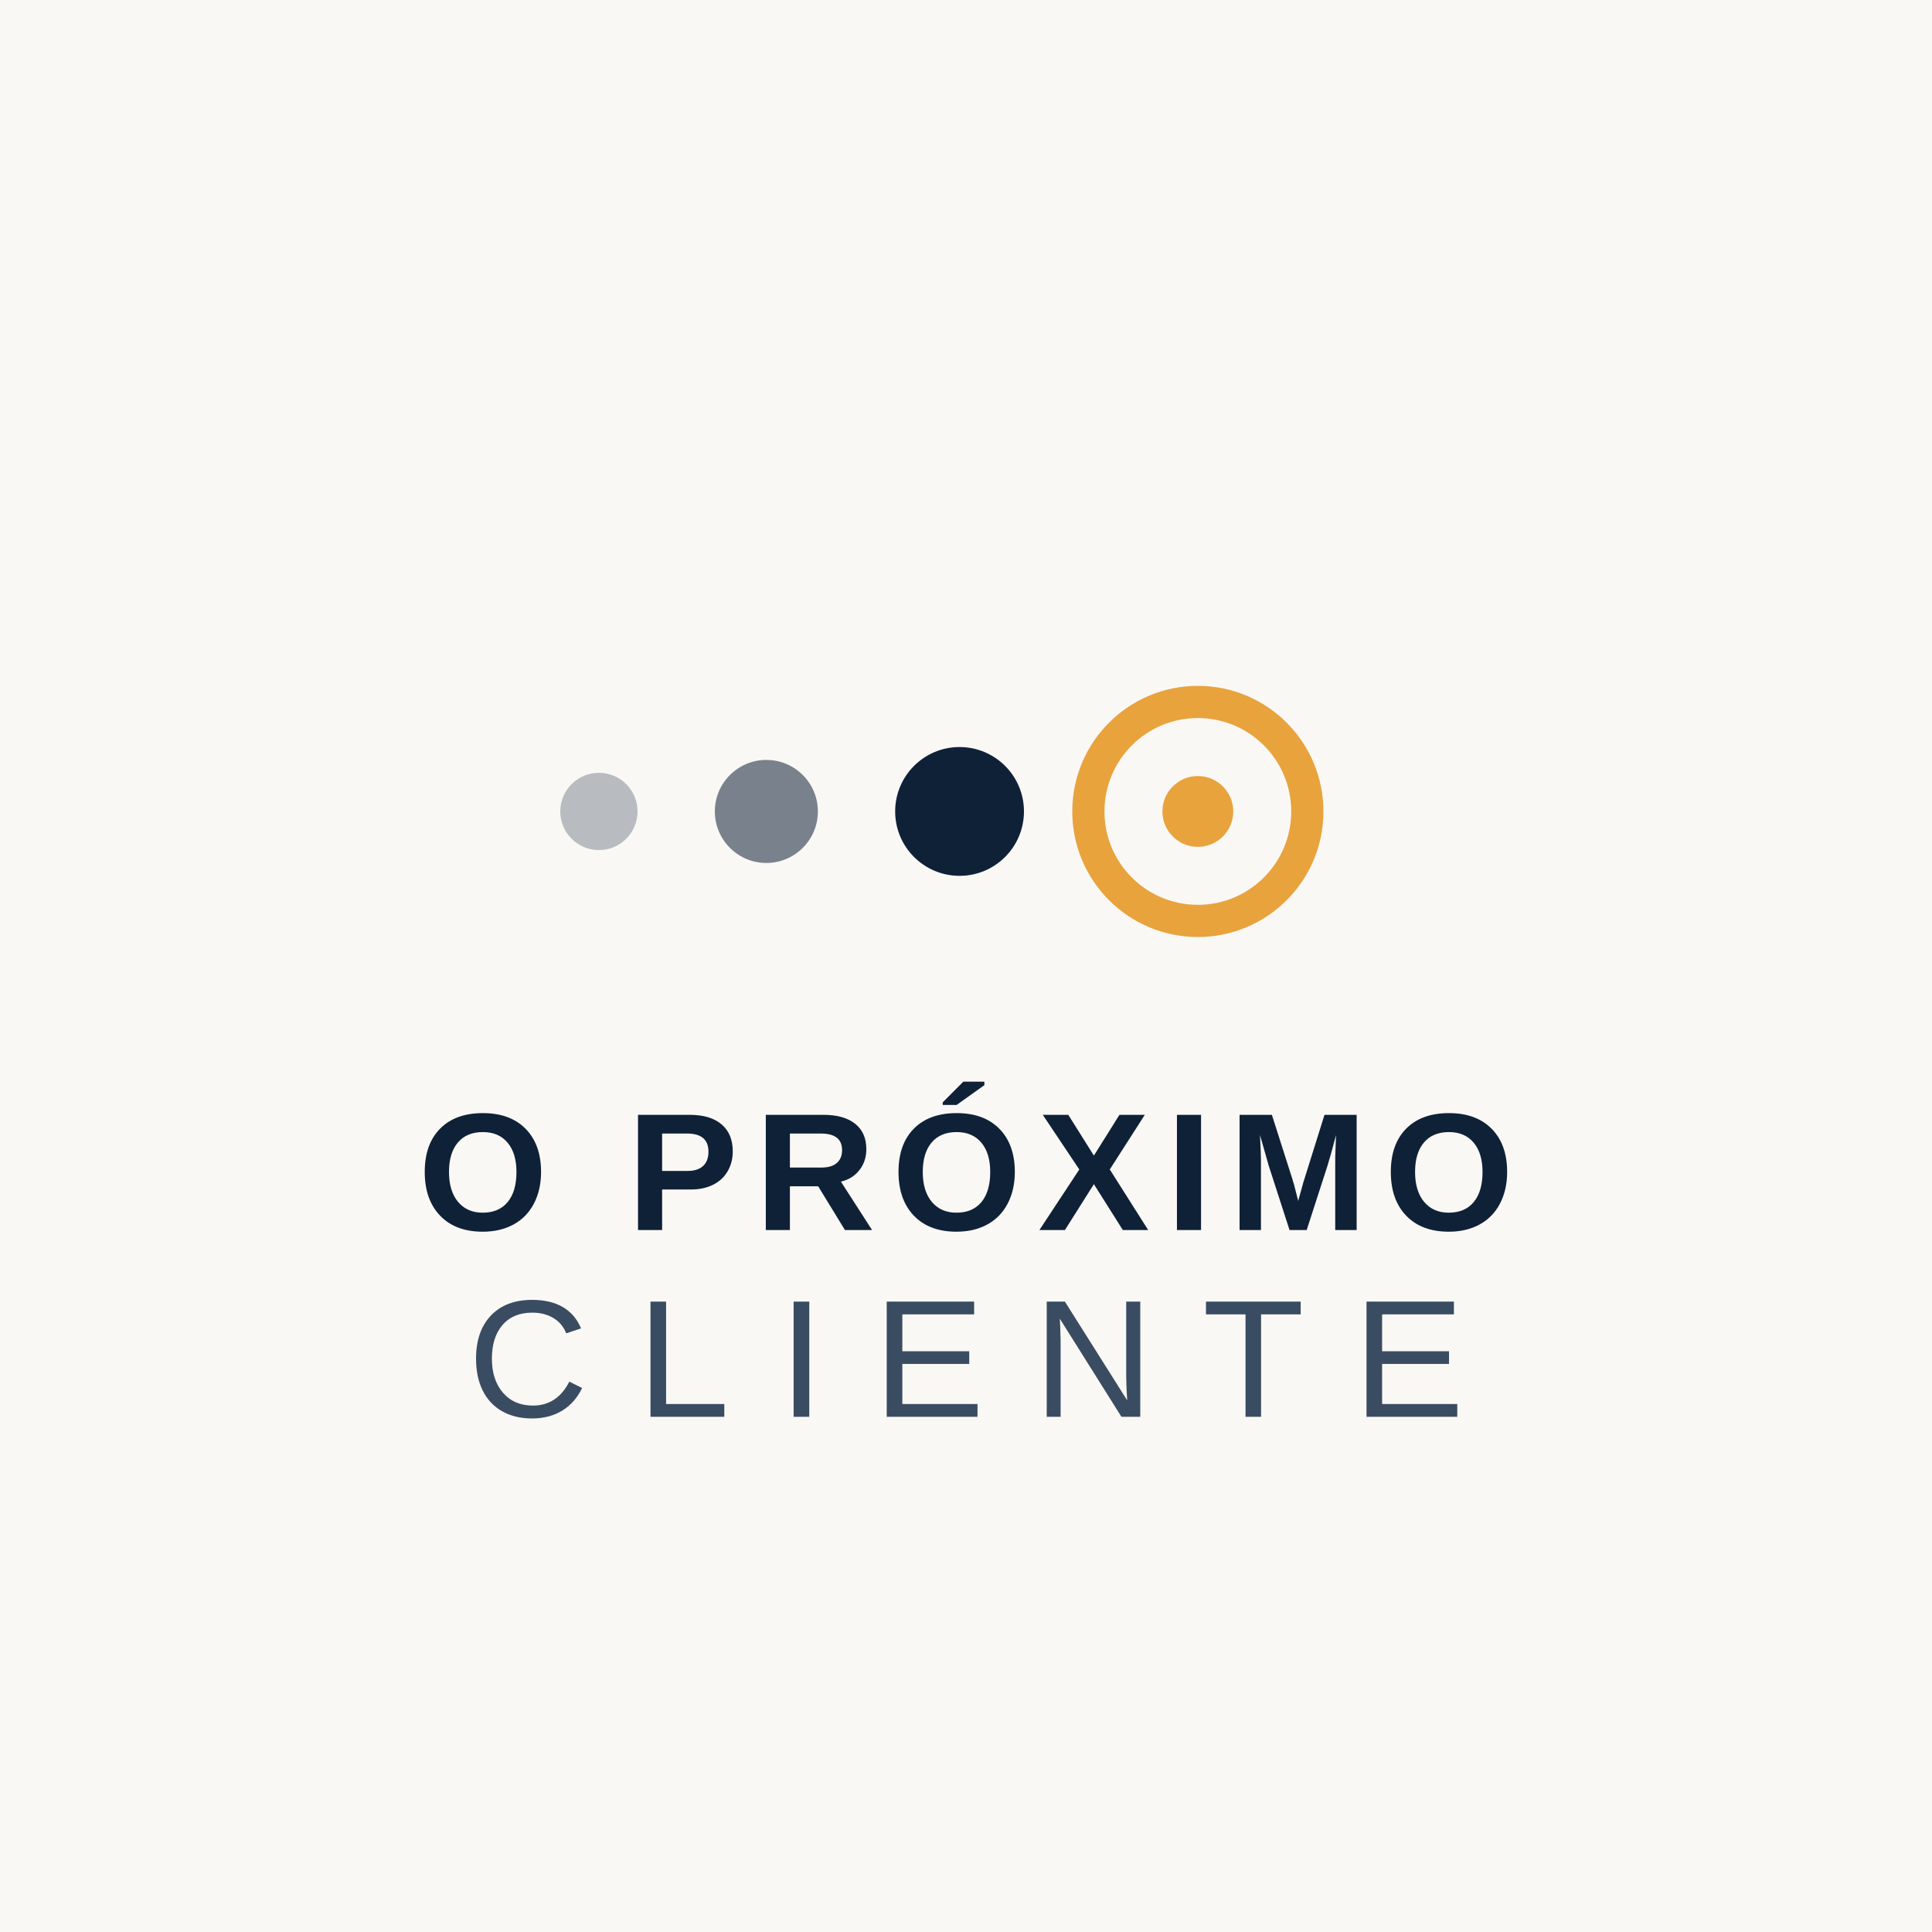
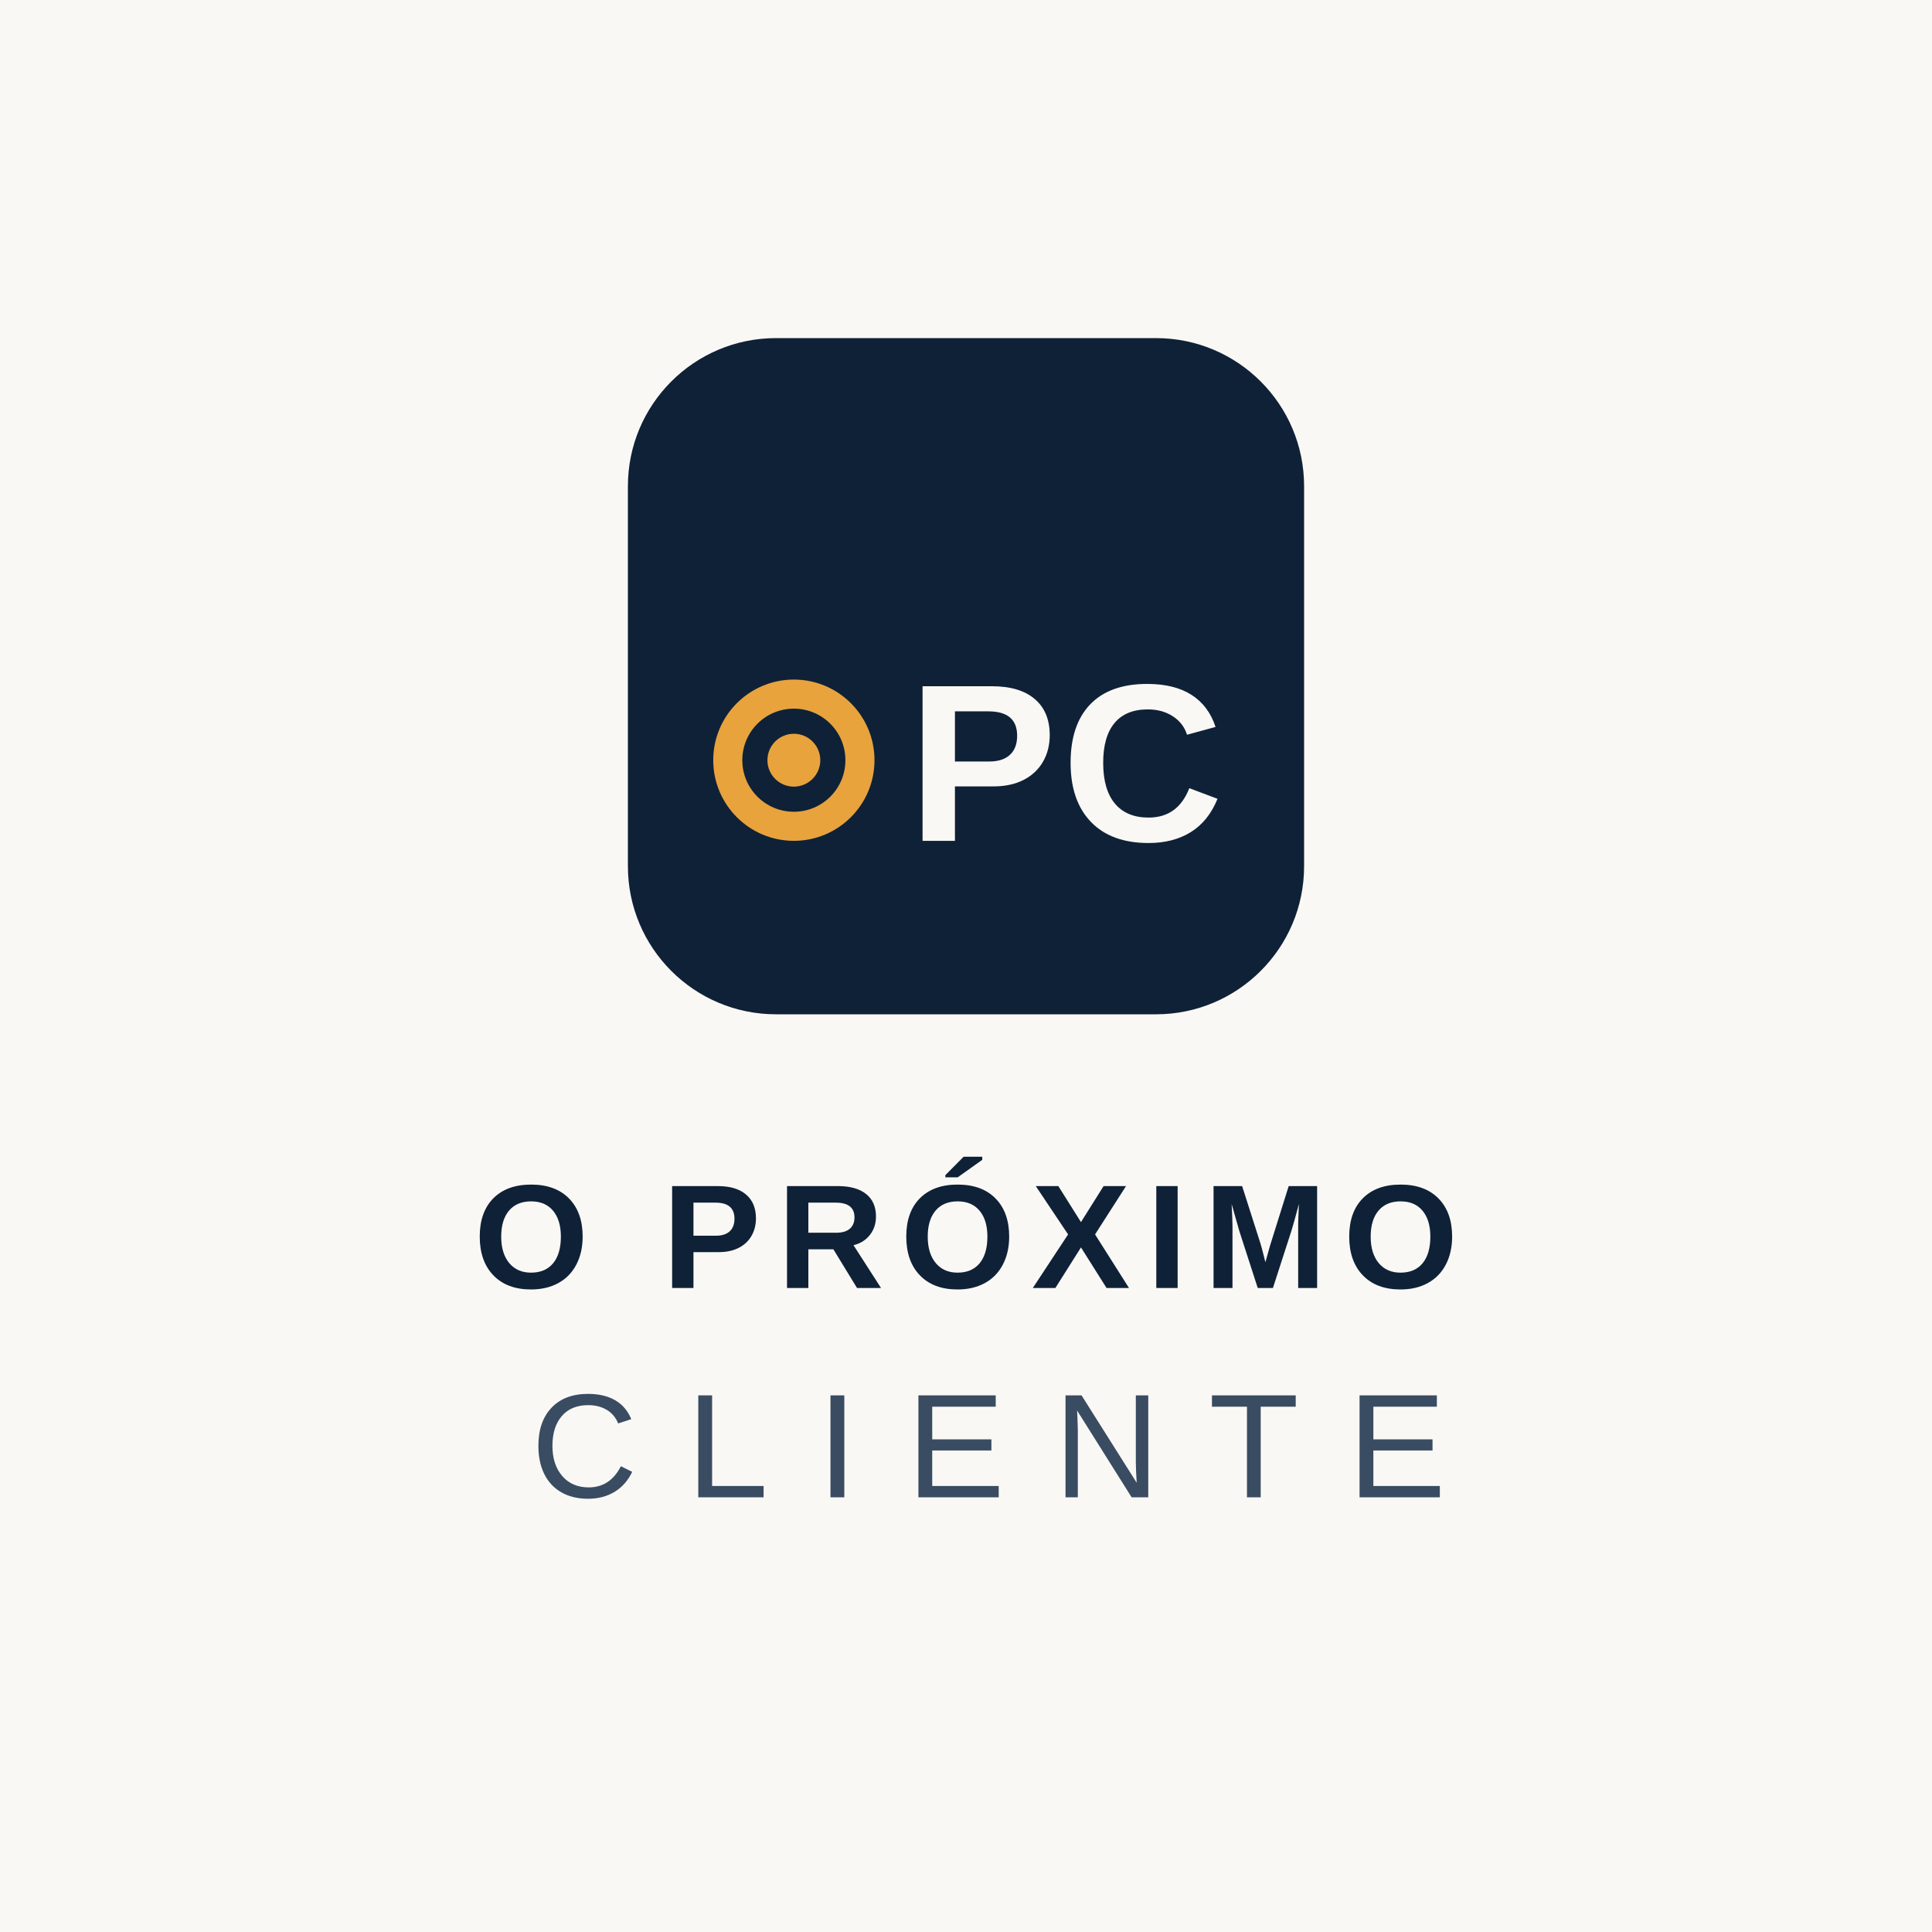
- <svg xmlns="http://www.w3.org/2000/svg" viewBox="0 0 600 600" width="600" height="600" role="img" aria-label="O Proximo Cliente">
-   <rect width="600" height="600" fill="#FAF8F5" />
-   <g transform="translate(186 252)">
-     <circle cx="0" cy="0" r="12" fill="#0F2137" opacity="0.28" />
-     <circle cx="52" cy="0" r="16" fill="#0F2137" opacity="0.55" />
-     <circle cx="112" cy="0" r="20" fill="#0F2137" />
-     <circle cx="186" cy="0" r="34" fill="none" stroke="#E8A33D" stroke-width="10" />
-     <circle cx="186" cy="0" r="11" fill="#E8A33D" />
+ <svg xmlns="http://www.w3.org/2000/svg" viewBox="0 0 1200 1200" width="1200" height="1200" role="img" aria-label="O Proximo Cliente">
+   <rect width="1200" height="1200" fill="#FAF8F5" />
+   <g transform="translate(390 210)">
+     <rect width="420" height="420" rx="92" fill="#0F2137" />
+     <g transform="translate(53 52) scale(0.821)">
+       <circle cx="61" cy="256" r="50" fill="none" stroke="#E8A33D" stroke-width="22" />
+       <circle cx="61" cy="256" r="20" fill="#E8A33D" />
+       <text x="147" y="317" font-family="Montserrat, Poppins, 'Helvetica Neue', Arial, sans-serif" font-size="170" font-weight="700" letter-spacing="3" fill="#FAF8F5">PC</text>
+     </g>
  </g>
-   <g font-family="Montserrat, Poppins, 'Helvetica Neue', Arial, sans-serif" text-anchor="middle" fill="#0F2137">
-     <text x="300" y="382" font-size="52" font-weight="700" letter-spacing="5">O PRÓXIMO</text>
-     <text x="300" y="440" font-size="52" font-weight="300" letter-spacing="15" fill="#3A4C61">CLIENTE</text>
+   <g font-family="Montserrat, Poppins, 'Helvetica Neue', Arial, sans-serif" text-anchor="middle">
+     <text x="600" y="800" font-size="92" font-weight="700" letter-spacing="10" fill="#0F2137">O PRÓXIMO</text>
+     <text x="614" y="930" font-size="92" font-weight="300" letter-spacing="30" fill="#3A4C61">CLIENTE</text>
  </g>
</svg>
